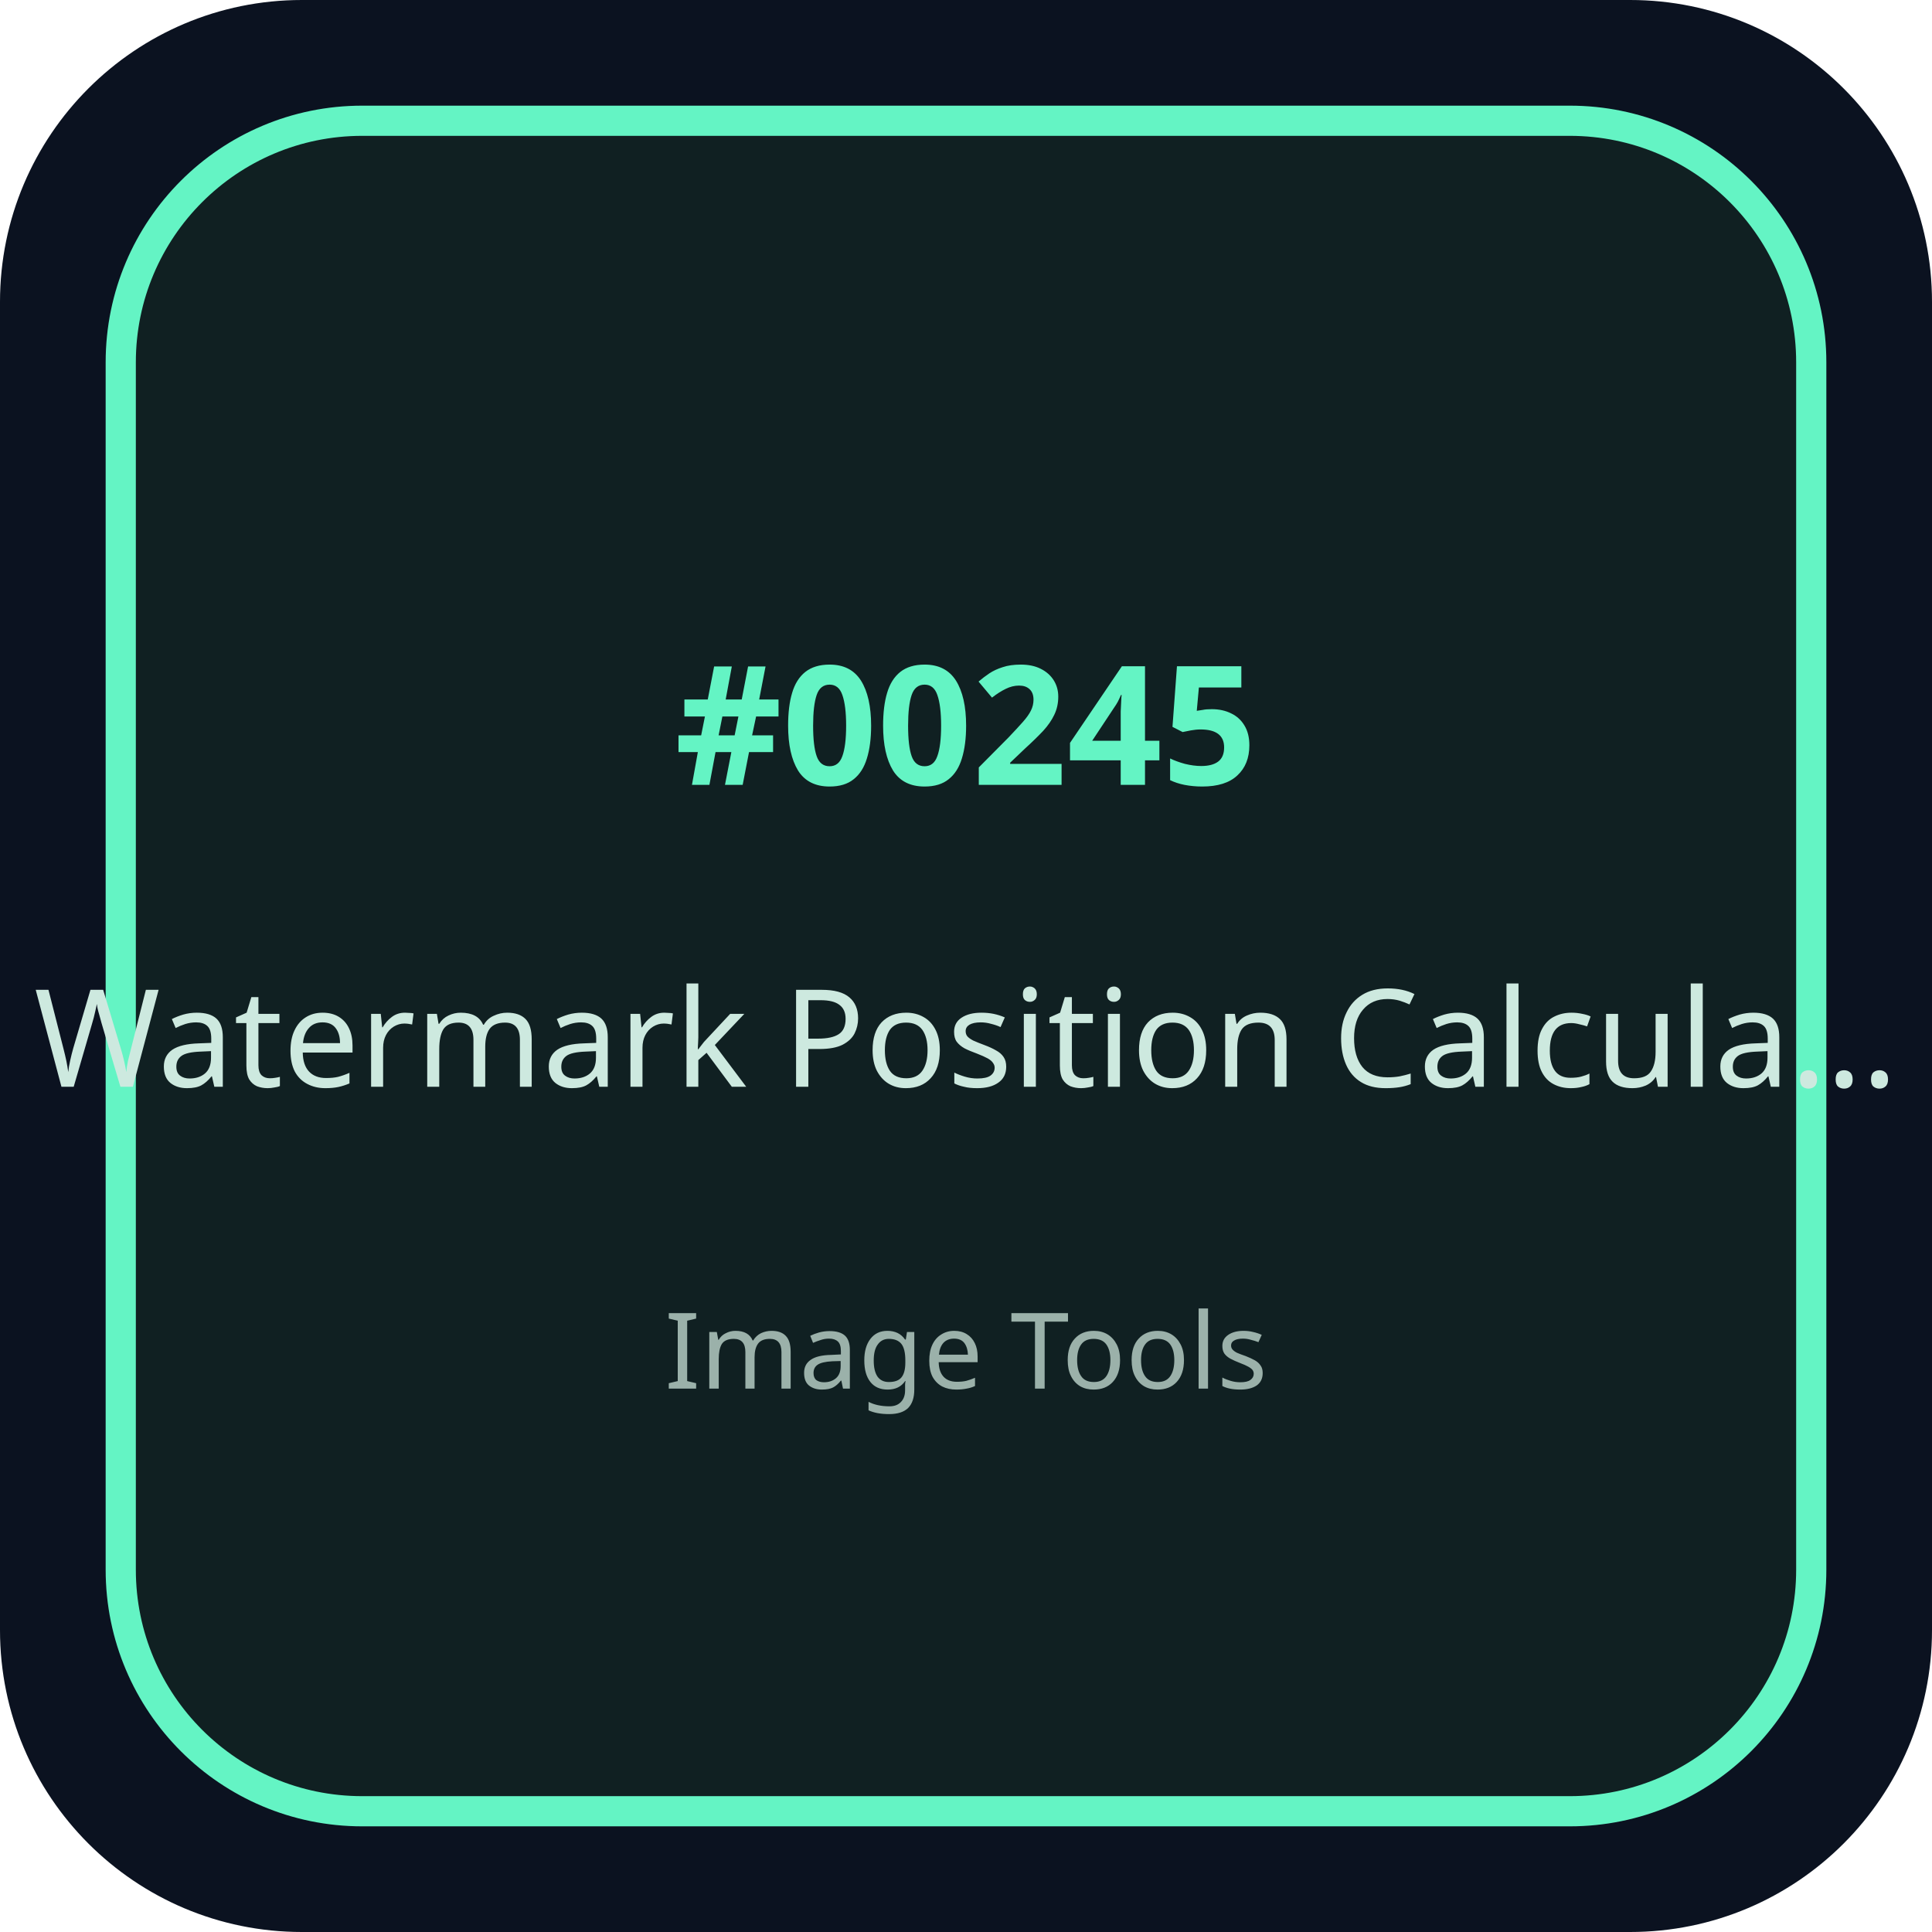
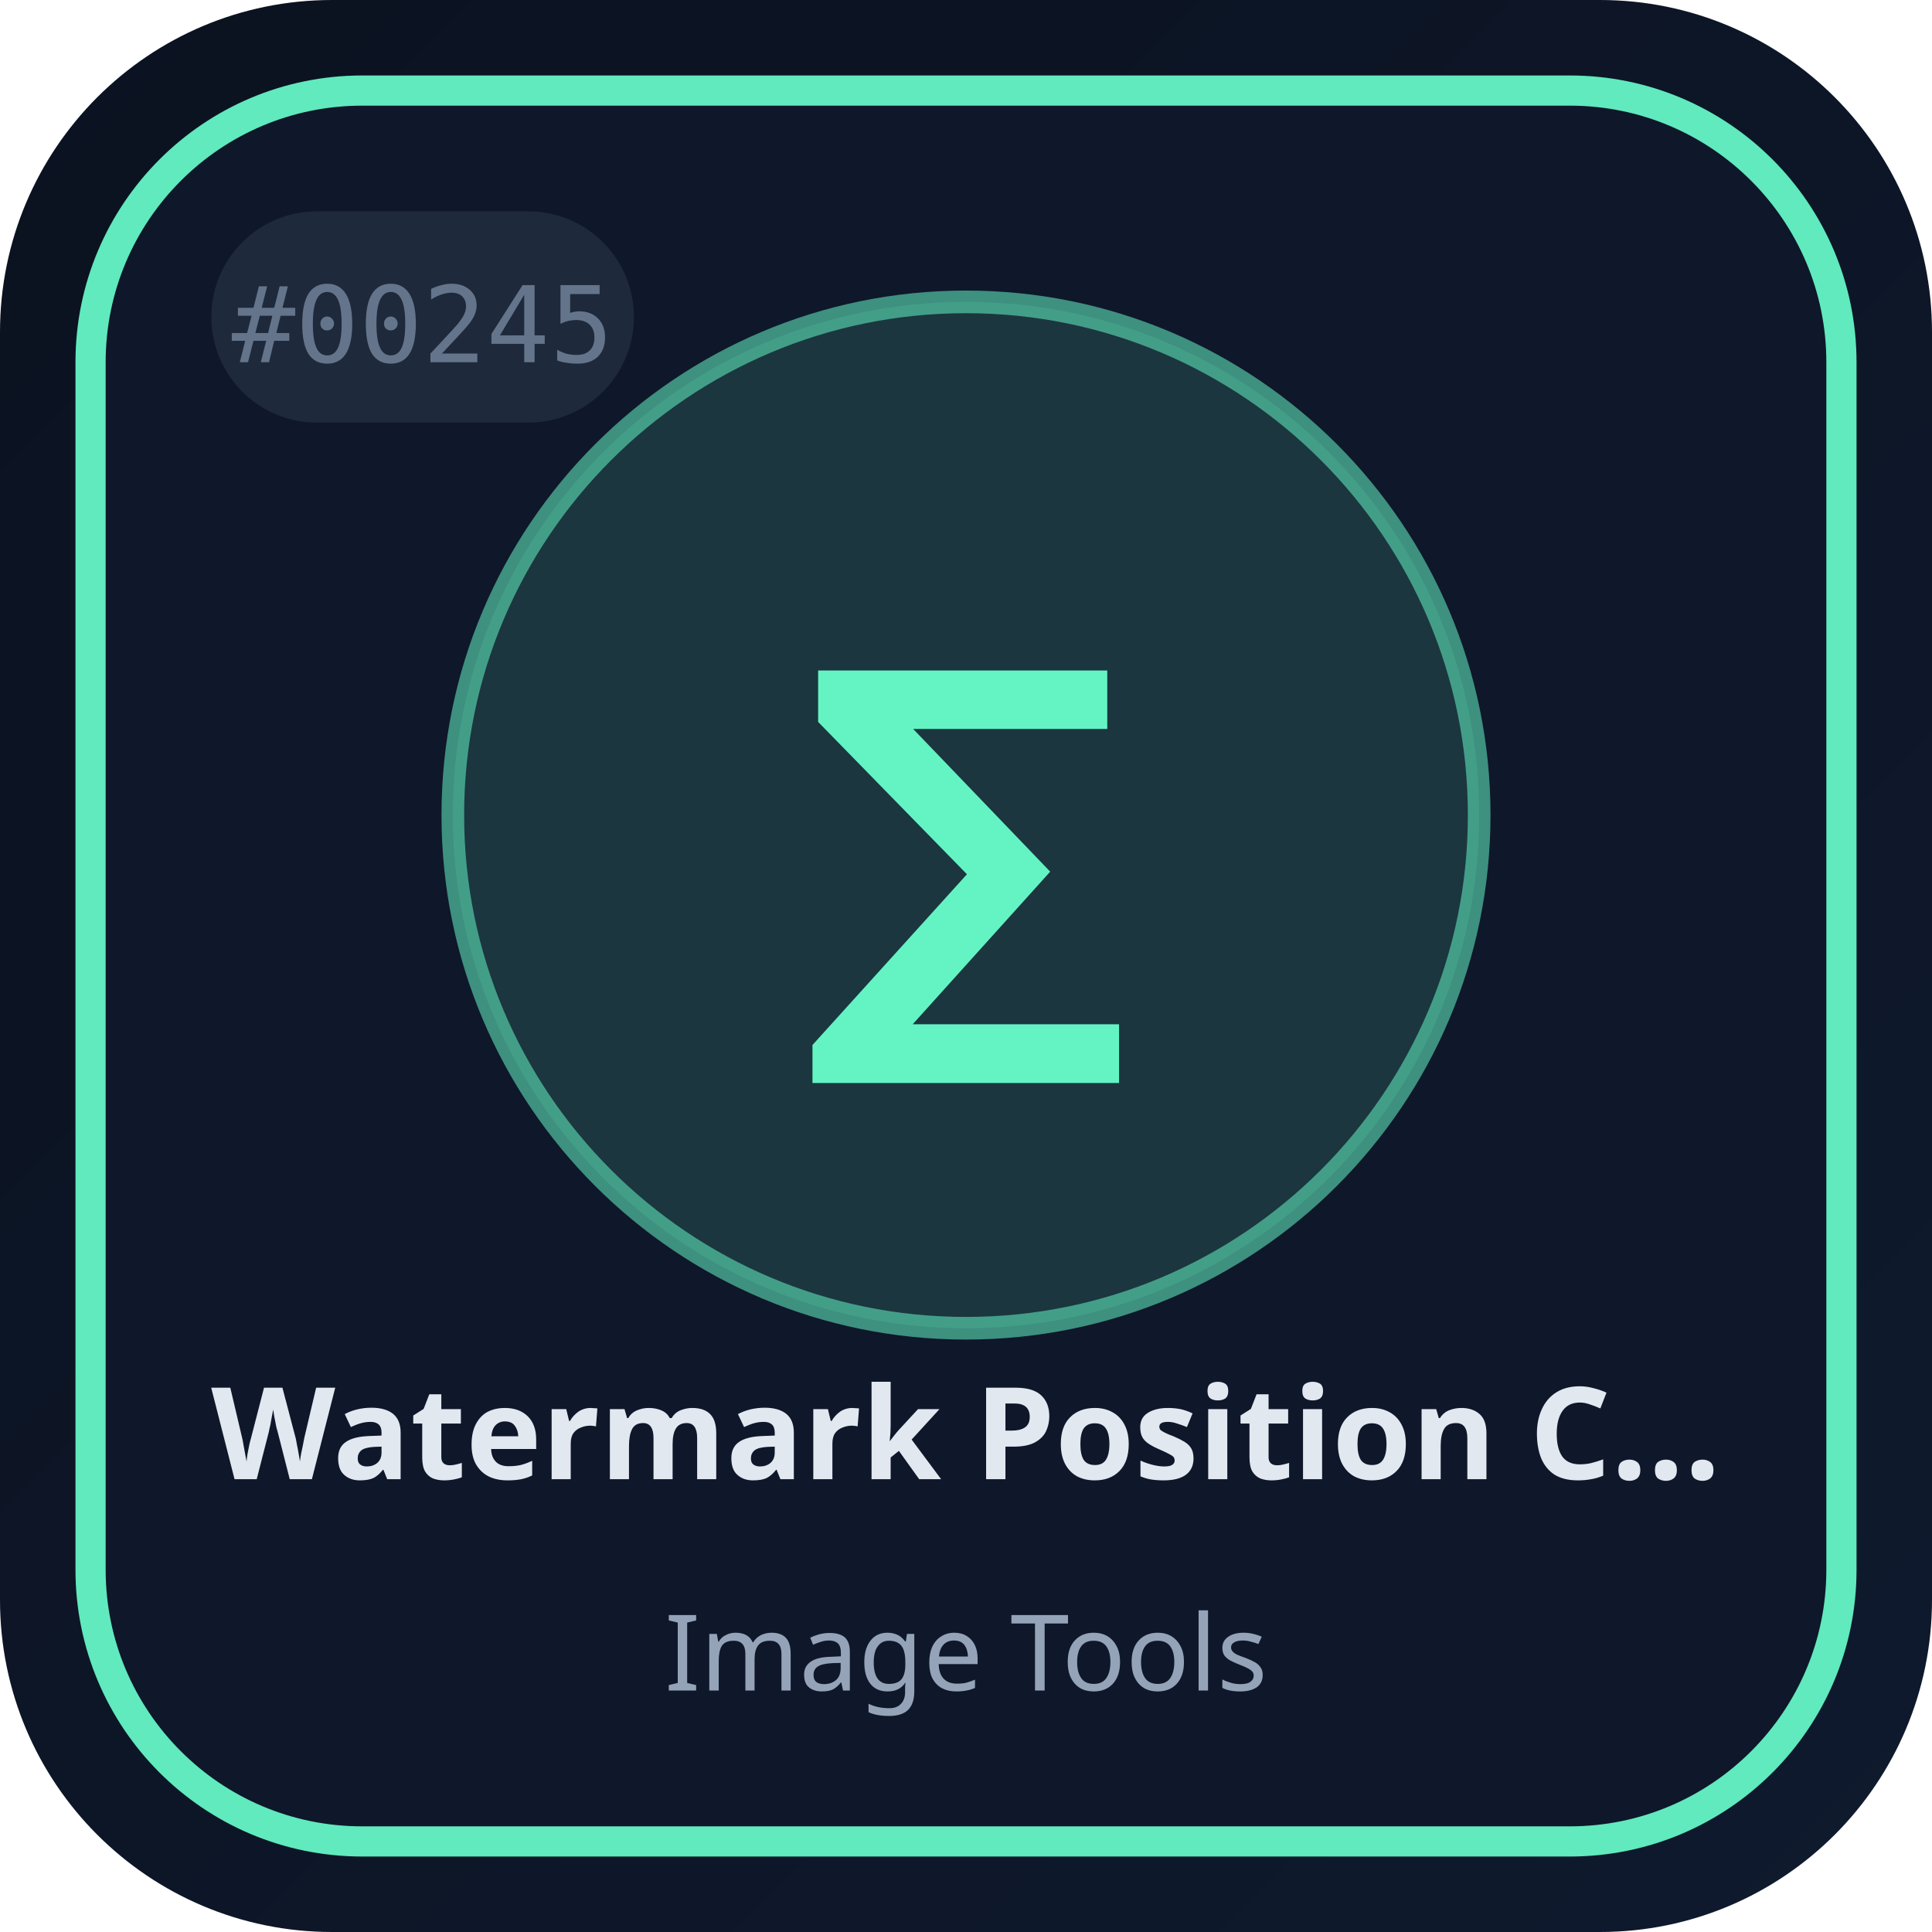
<svg xmlns="http://www.w3.org/2000/svg" width="128" height="128" viewBox="0 0 128 128" role="img" aria-labelledby="t d">
-   <rect width="128" height="128" rx="20" fill="#0b1220" />
-   <rect x="8" y="8" width="112" height="112" rx="16" fill="#102022" stroke="#64f4c4" stroke-width="2" />
-   <text x="64" y="52" text-anchor="middle" font-family="system-ui,sans-serif" font-size="11" fill="#64f4c4" font-weight="700">#00245</text>
-   <text x="64" y="72" text-anchor="middle" font-family="system-ui,sans-serif" font-size="9" fill="#cde9df">Watermark Position Calcula…</text>
-   <text x="64" y="92" text-anchor="middle" font-family="system-ui,sans-serif" font-size="7" fill="#9bb1aa">Image Tools</text>
+   <defs>
+     <linearGradient id="bg" x1="0" y1="0" x2="1" y2="1">
+       <stop offset="0%" stop-color="#0b1220" />
+       <stop offset="100%" stop-color="#0f1a2e" />
+     </linearGradient>
+   </defs>
+   <rect width="128" height="128" rx="22" fill="url(#bg)" />
+   <rect x="6" y="6" width="116" height="116" rx="18" fill="#0f172a" stroke="#64f4c4" stroke-width="2" opacity="0.95" />
+   <circle cx="64" cy="54" r="34" fill="#64f4c4" fill-opacity="0.14" stroke="#64f4c4" stroke-width="1.5" stroke-opacity="0.55" />
+   <text x="64" y="66" text-anchor="middle" font-family="system-ui,Segoe UI Emoji,sans-serif" font-size="30" fill="#64f4c4" font-weight="700">∑</text>
+   <text x="64" y="98" text-anchor="middle" font-family="system-ui,sans-serif" font-size="8.5" fill="#e2e8f0" font-weight="600">Watermark Position C…</text>
+   <text x="64" y="112" text-anchor="middle" font-family="system-ui,sans-serif" font-size="7" fill="#94a3b8">Image Tools</text>
+   <rect x="14" y="14" width="28" height="14" rx="7" fill="#1e293b" />
+   <text x="28" y="24" text-anchor="middle" font-family="ui-monospace,Consolas,monospace" font-size="7" fill="#64748b">#00245</text>
</svg>
